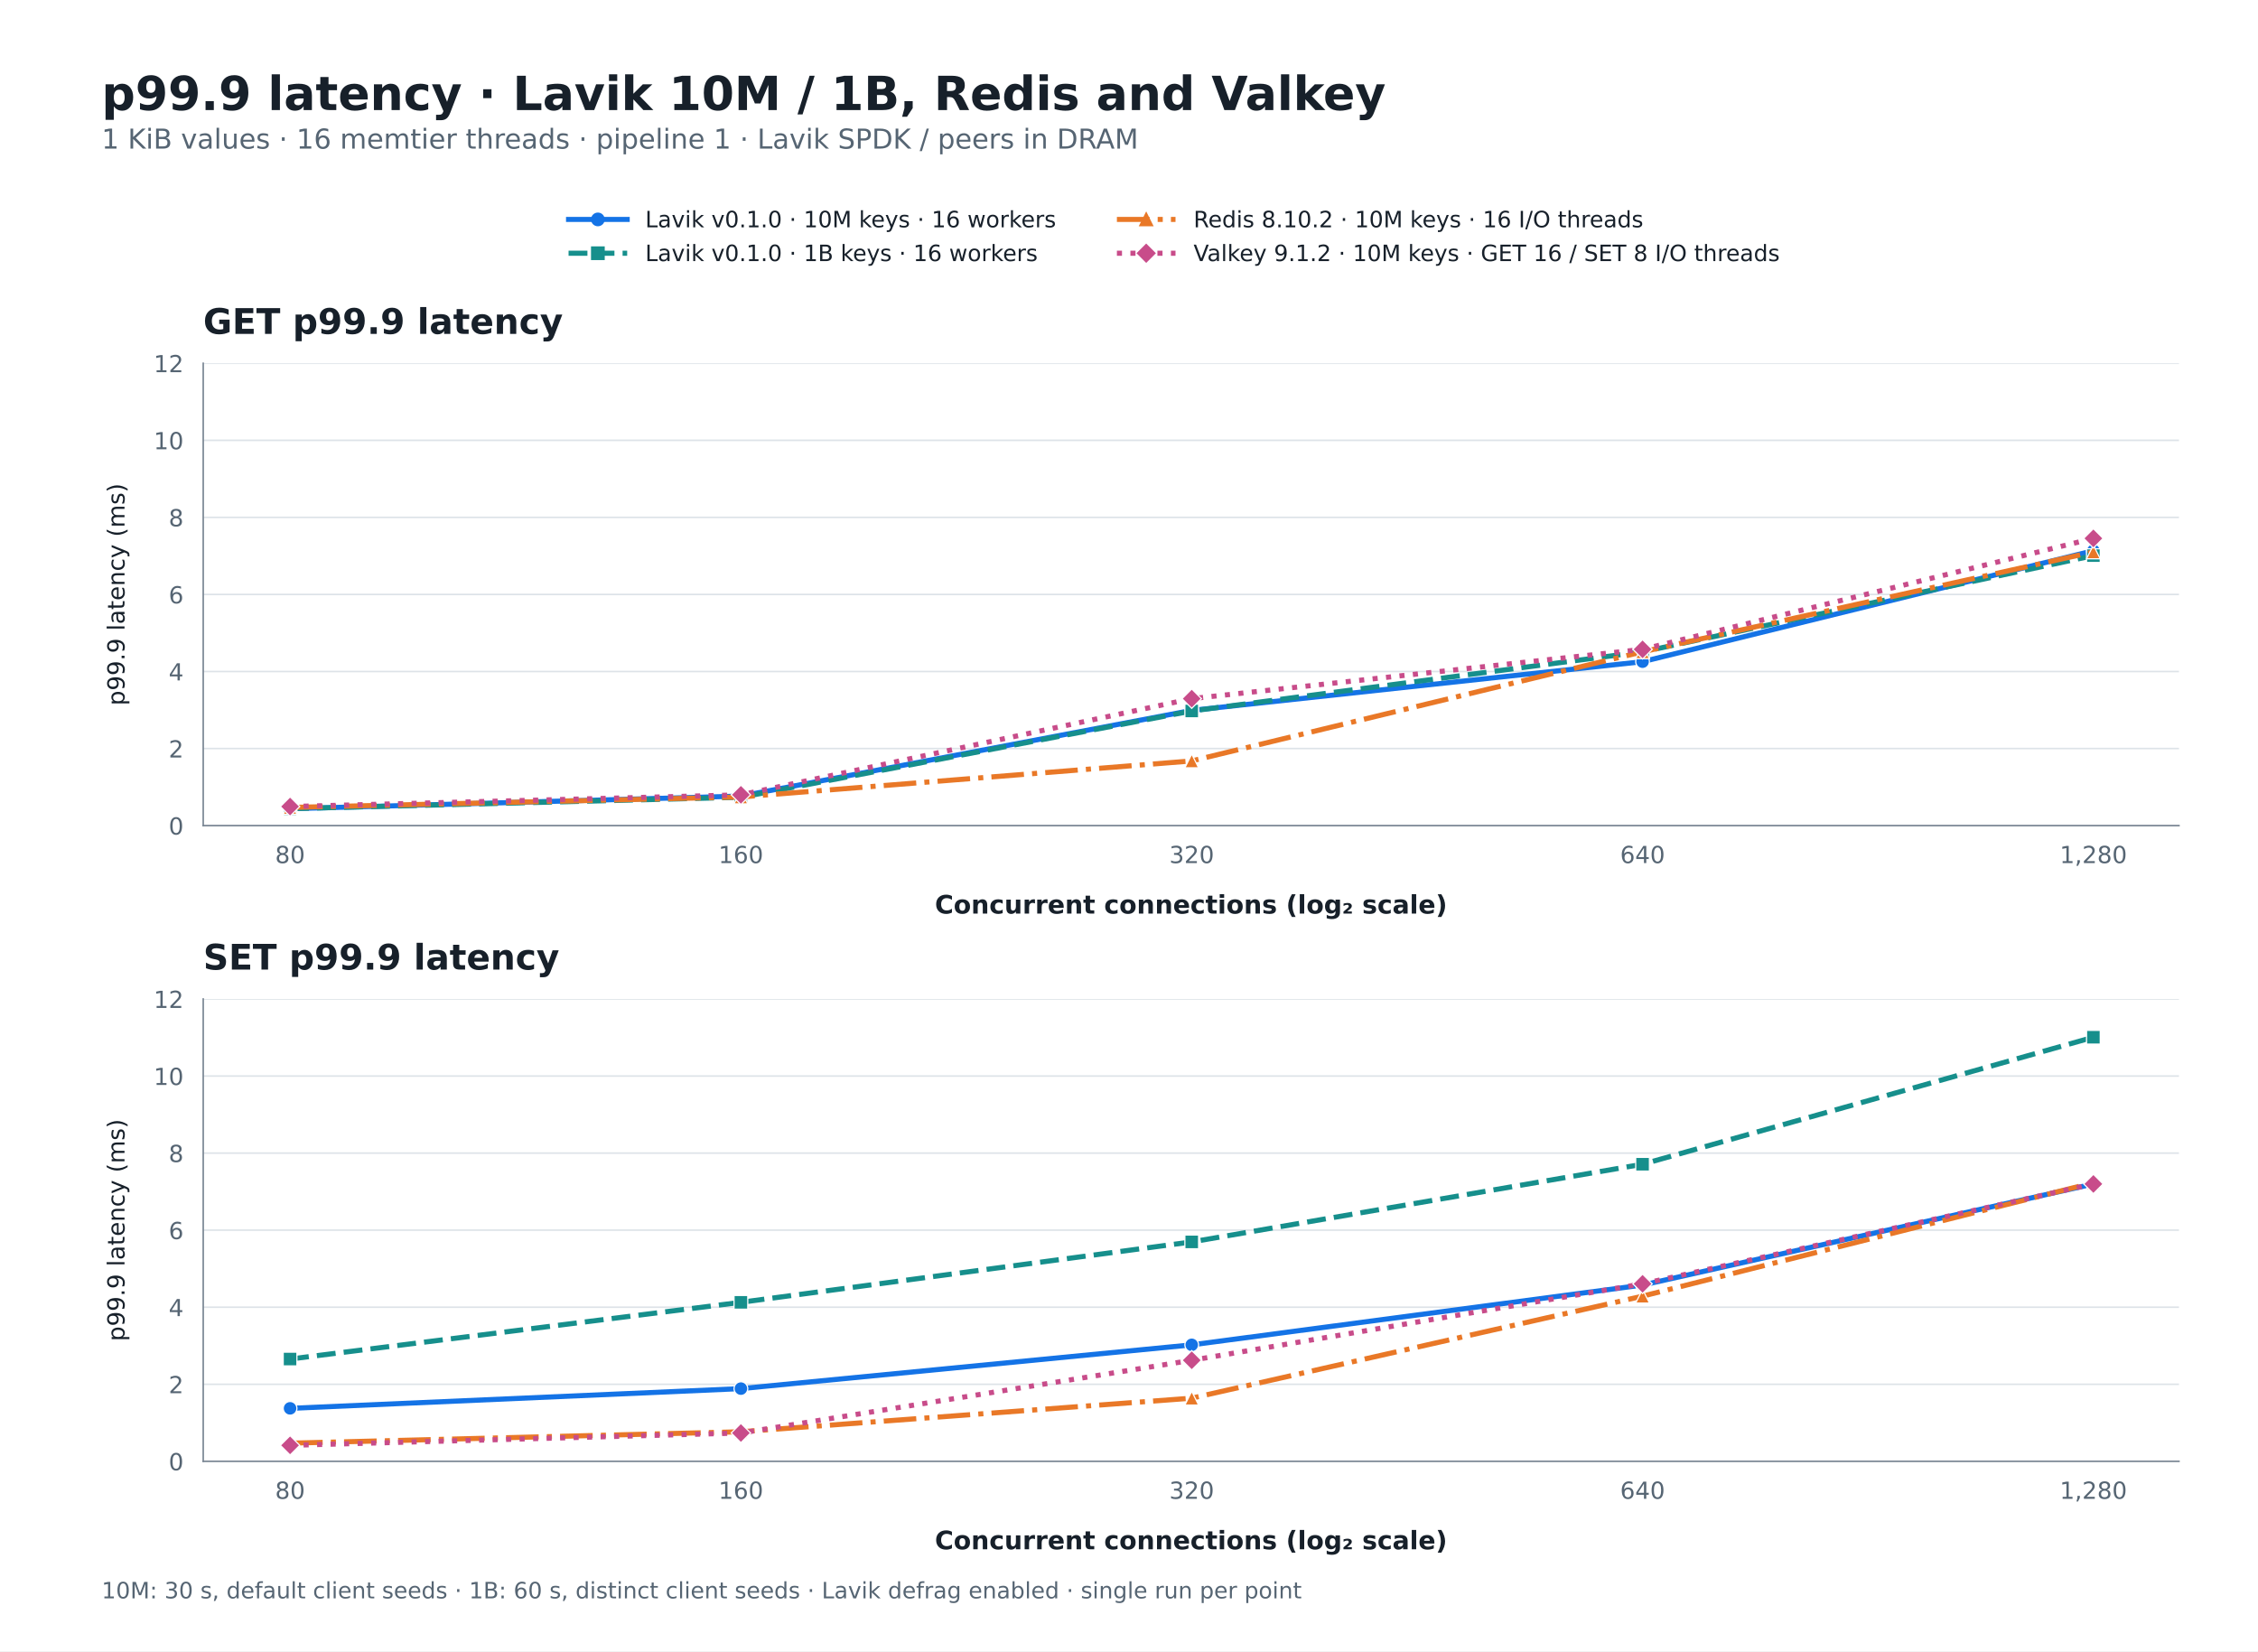
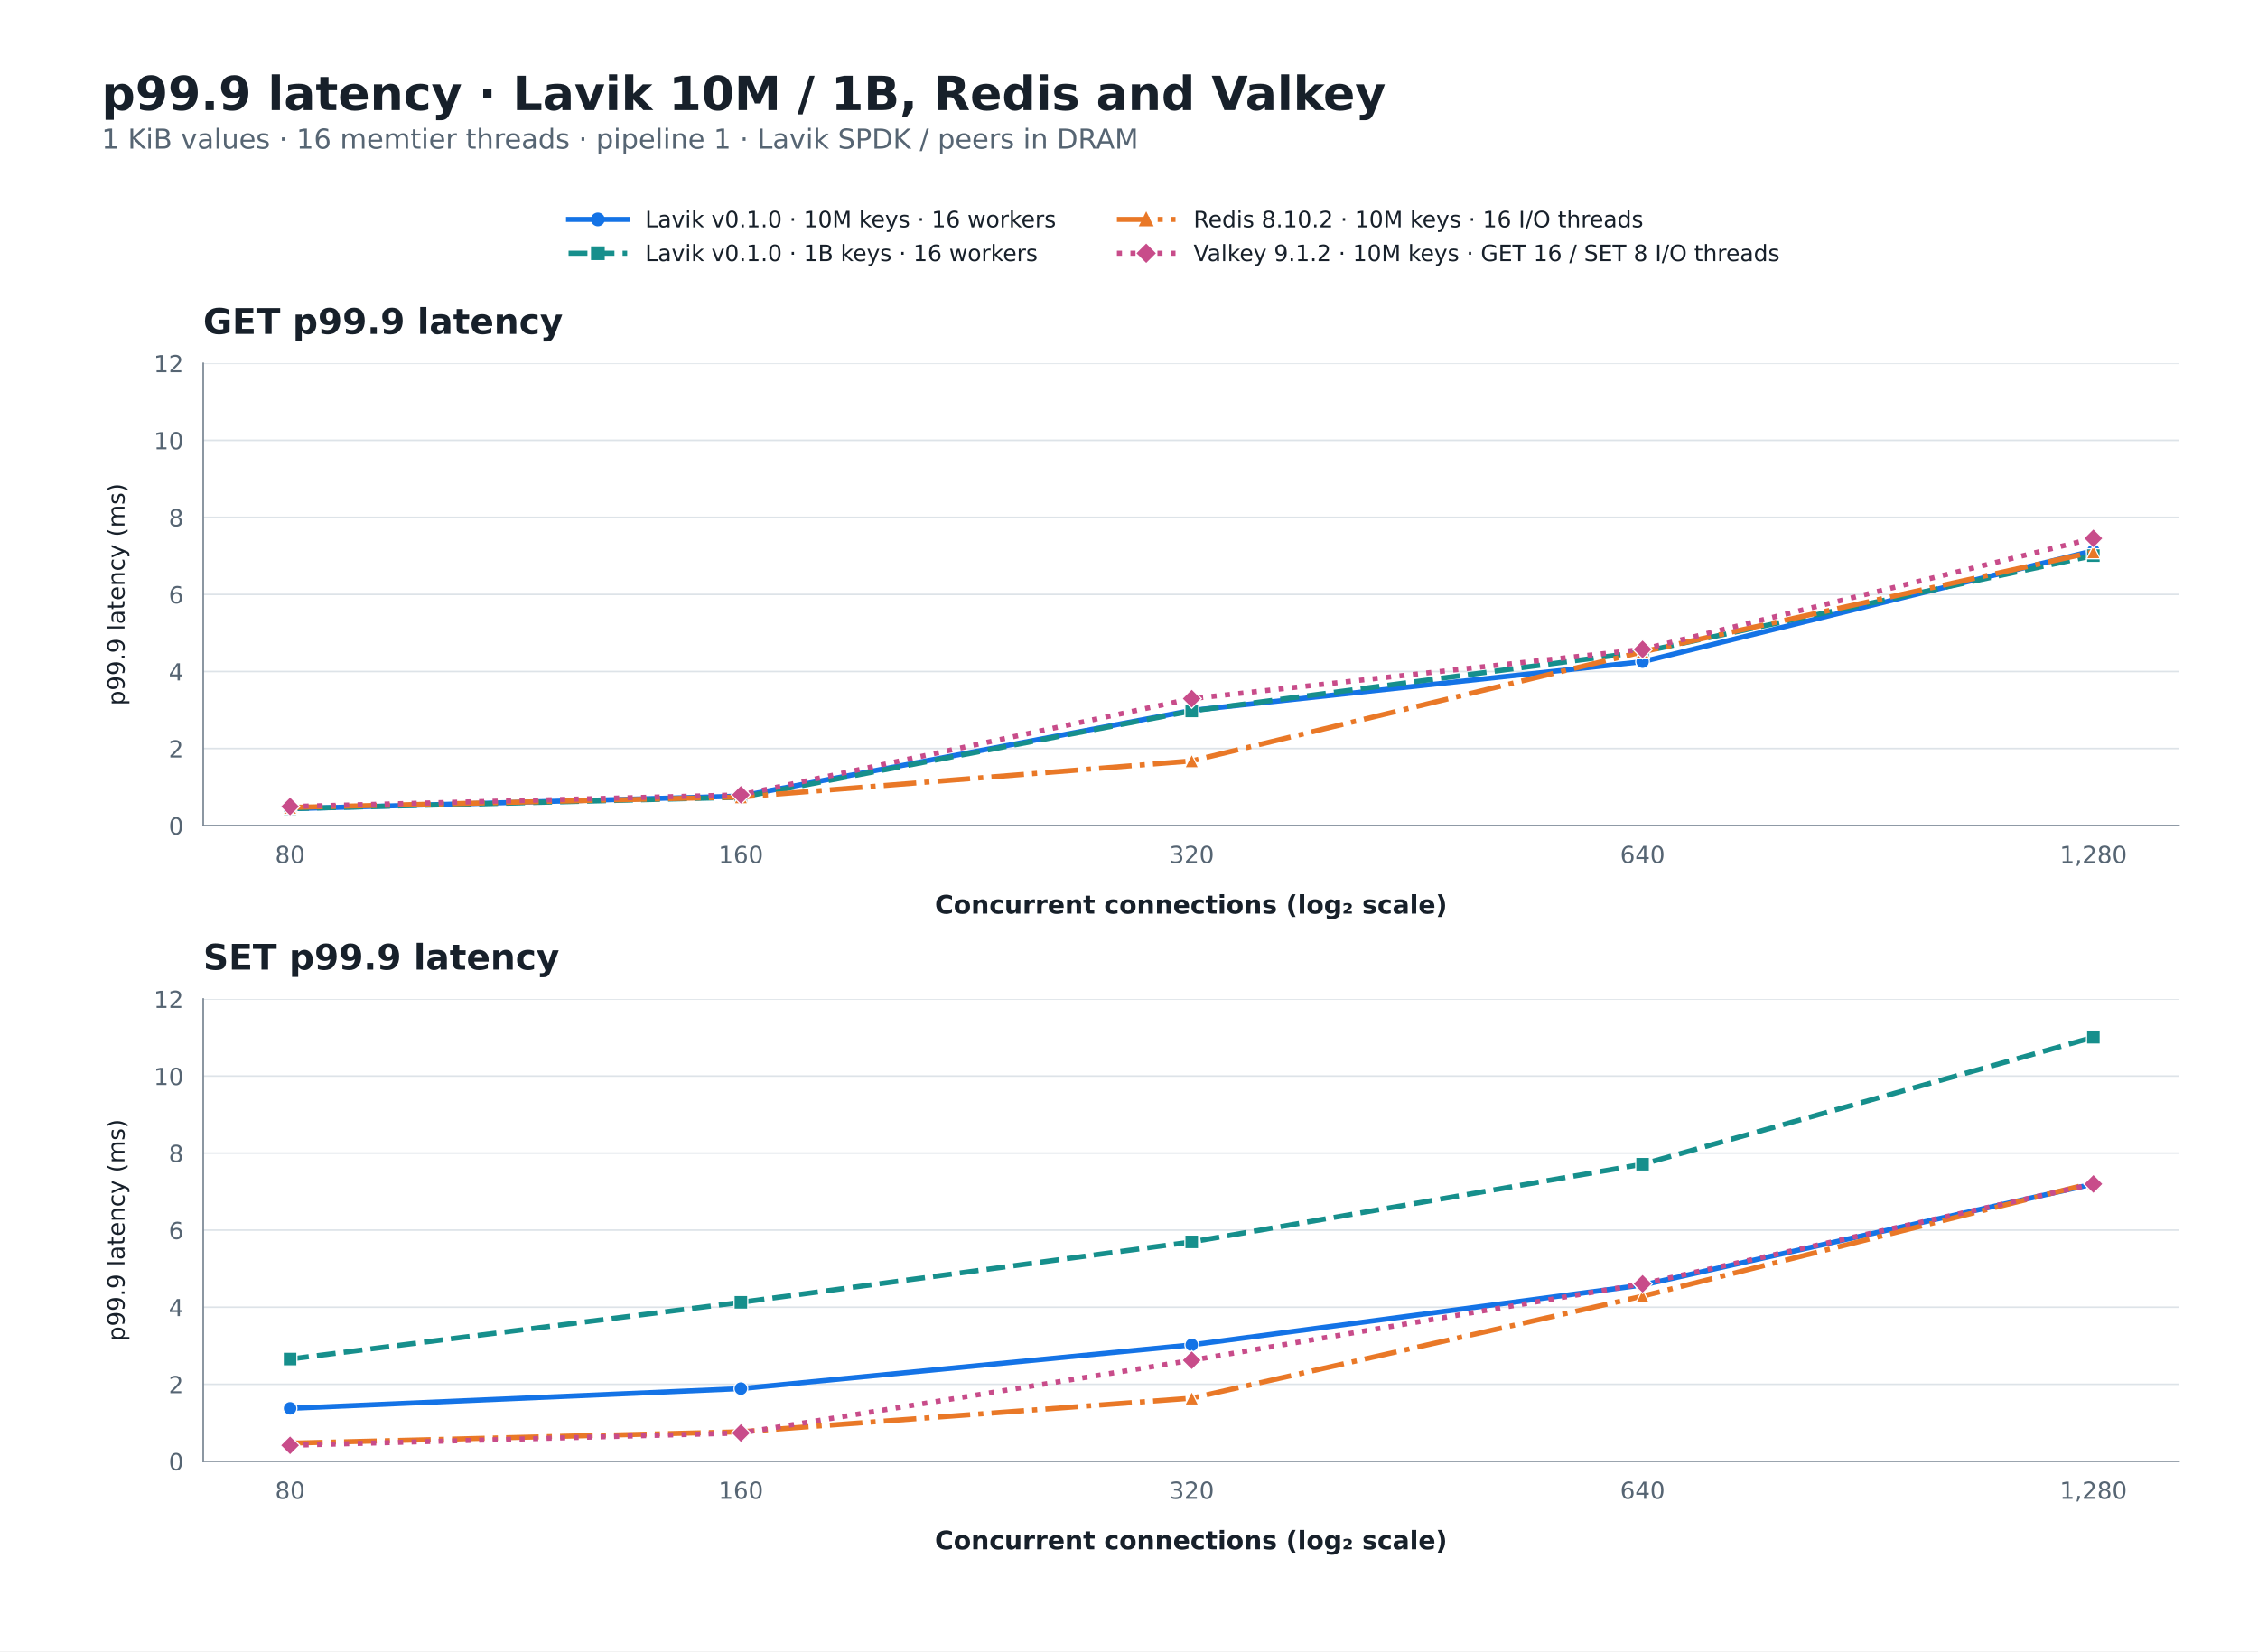
<svg xmlns="http://www.w3.org/2000/svg" xmlns:xlink="http://www.w3.org/1999/xlink" width="1152pt" height="842.4pt" viewBox="0 0 1152 842.4" version="1.1">
  <defs>
    <style type="text/css">*{stroke-linejoin: round; stroke-linecap: butt}</style>
  </defs>
  <g id="figure_1">
    <g id="patch_1">
      <path d="M 0 842.4 L 1152 842.4 L 1152 0 L 0 0 z " style="fill: #ffffff" />
    </g>
    <g id="axes_1">
      <g id="patch_2">
        <path d="M 103.68 421.2 L 1111.68 421.2 L 1111.68 185.328 L 103.68 185.328 z " style="fill: #ffffff" />
      </g>
      <g id="matplotlib.axis_1">
        <g id="xtick_1">
          <g id="line2d_1" />
          <g id="text_1">
            <text style="font-size: 12px; font-family: 'DejaVu Sans'; text-anchor: middle; fill: #566573" x="147.99" y="440.317" transform="rotate(-0 147.9898 440.3172)">80</text>
          </g>
        </g>
        <g id="xtick_2">
          <g id="line2d_2" />
          <g id="text_2">
            <text style="font-size: 12px; font-family: 'DejaVu Sans'; text-anchor: middle; fill: #566573" x="377.997" y="440.317" transform="rotate(-0 377.9971 440.3172)">160</text>
          </g>
        </g>
        <g id="xtick_3">
          <g id="line2d_3" />
          <g id="text_3">
            <text style="font-size: 12px; font-family: 'DejaVu Sans'; text-anchor: middle; fill: #566573" x="608.004" y="440.317" transform="rotate(-0 608.0044 440.3172)">320</text>
          </g>
        </g>
        <g id="xtick_4">
          <g id="line2d_4" />
          <g id="text_4">
            <text style="font-size: 12px; font-family: 'DejaVu Sans'; text-anchor: middle; fill: #566573" x="838.012" y="440.317" transform="rotate(-0 838.0117 440.3172)">640</text>
          </g>
        </g>
        <g id="xtick_5">
          <g id="line2d_5" />
          <g id="text_5">
            <text style="font-size: 12px; font-family: 'DejaVu Sans'; text-anchor: middle; fill: #566573" x="1068.019" y="440.317" transform="rotate(-0 1068.019 440.3172)">1,280</text>
          </g>
        </g>
        <g id="text_6">
          <text style="font-weight: 700; font-size: 13px; font-family: 'DejaVu Sans'; text-anchor: middle; fill: #17202a" x="607.68" y="466.078" transform="rotate(-0 607.68 466.078)">Concurrent connections (log₂ scale)</text>
        </g>
      </g>
      <g id="matplotlib.axis_2">
        <g id="ytick_1">
          <g id="line2d_6">
            <path d="M 103.68 421.2 L 1111.68 421.2 " clip-path="url(#pccae382f65)" style="fill: none; stroke: #dde3e8; stroke-width: 0.8; stroke-linecap: square" />
          </g>
          <g id="line2d_7" />
          <g id="text_7">
            <text style="font-size: 12px; font-family: 'DejaVu Sans'; text-anchor: end; fill: #566573" x="93.68" y="425.759" transform="rotate(-0 93.68 425.7586)">0</text>
          </g>
        </g>
        <g id="ytick_2">
          <g id="line2d_8">
            <path d="M 103.68 381.888 L 1111.68 381.888 " clip-path="url(#pccae382f65)" style="fill: none; stroke: #dde3e8; stroke-width: 0.8; stroke-linecap: square" />
          </g>
          <g id="line2d_9" />
          <g id="text_8">
            <text style="font-size: 12px; font-family: 'DejaVu Sans'; text-anchor: end; fill: #566573" x="93.68" y="386.447" transform="rotate(-0 93.68 386.4466)">2</text>
          </g>
        </g>
        <g id="ytick_3">
          <g id="line2d_10">
            <path d="M 103.68 342.576 L 1111.68 342.576 " clip-path="url(#pccae382f65)" style="fill: none; stroke: #dde3e8; stroke-width: 0.8; stroke-linecap: square" />
          </g>
          <g id="line2d_11" />
          <g id="text_9">
            <text style="font-size: 12px; font-family: 'DejaVu Sans'; text-anchor: end; fill: #566573" x="93.68" y="347.135" transform="rotate(-0 93.68 347.1346)">4</text>
          </g>
        </g>
        <g id="ytick_4">
          <g id="line2d_12">
            <path d="M 103.68 303.264 L 1111.68 303.264 " clip-path="url(#pccae382f65)" style="fill: none; stroke: #dde3e8; stroke-width: 0.8; stroke-linecap: square" />
          </g>
          <g id="line2d_13" />
          <g id="text_10">
            <text style="font-size: 12px; font-family: 'DejaVu Sans'; text-anchor: end; fill: #566573" x="93.68" y="307.823" transform="rotate(-0 93.68 307.8226)">6</text>
          </g>
        </g>
        <g id="ytick_5">
          <g id="line2d_14">
            <path d="M 103.68 263.952 L 1111.68 263.952 " clip-path="url(#pccae382f65)" style="fill: none; stroke: #dde3e8; stroke-width: 0.8; stroke-linecap: square" />
          </g>
          <g id="line2d_15" />
          <g id="text_11">
            <text style="font-size: 12px; font-family: 'DejaVu Sans'; text-anchor: end; fill: #566573" x="93.68" y="268.511" transform="rotate(-0 93.68 268.5106)">8</text>
          </g>
        </g>
        <g id="ytick_6">
          <g id="line2d_16">
            <path d="M 103.68 224.64 L 1111.68 224.64 " clip-path="url(#pccae382f65)" style="fill: none; stroke: #dde3e8; stroke-width: 0.8; stroke-linecap: square" />
          </g>
          <g id="line2d_17" />
          <g id="text_12">
            <text style="font-size: 12px; font-family: 'DejaVu Sans'; text-anchor: end; fill: #566573" x="93.68" y="229.199" transform="rotate(-0 93.68 229.1986)">10</text>
          </g>
        </g>
        <g id="ytick_7">
          <g id="line2d_18">
            <path d="M 103.68 185.328 L 1111.68 185.328 " clip-path="url(#pccae382f65)" style="fill: none; stroke: #dde3e8; stroke-width: 0.8; stroke-linecap: square" />
          </g>
          <g id="line2d_19" />
          <g id="text_13">
            <text style="font-size: 12px; font-family: 'DejaVu Sans'; text-anchor: end; fill: #566573" x="93.68" y="189.887" transform="rotate(-0 93.68 189.8866)">12</text>
          </g>
        </g>
        <g id="text_14">
          <text style="font-size: 12px; font-family: 'DejaVu Sans'; text-anchor: middle; fill: #17202a" x="63.527" y="303.264" transform="rotate(-90 63.52719 303.264)">p99.9 latency (ms)</text>
        </g>
      </g>
      <g id="line2d_20">
        <path d="M 147.99 412.571 L 377.997 406.124 L 608.004 362.409 L 838.012 337.564 L 1068.019 280.954 " clip-path="url(#pccae382f65)" style="fill: none; stroke: #1473e6; stroke-width: 2.6; stroke-linecap: square" />
        <defs>
          <path id="m9071e98e31" d="M 0 3.5 C 0.928 3.5 1.819 3.131 2.475 2.475 C 3.131 1.819 3.5 0.928 3.5 0 C 3.5 -0.928 3.131 -1.819 2.475 -2.475 C 1.819 -3.131 0.928 -3.5 0 -3.5 C -0.928 -3.5 -1.819 -3.131 -2.475 -2.475 C -3.131 -1.819 -3.5 -0.928 -3.5 0 C -3.5 0.928 -3.131 1.819 -2.475 2.475 C -1.819 3.131 -0.928 3.5 0 3.5 z " style="stroke: #ffffff; stroke-width: 0.6" />
        </defs>
        <g clip-path="url(#pccae382f65)">
          <use xlink:href="#m9071e98e31" x="147.99" y="412.571" style="fill: #1473e6; stroke: #ffffff; stroke-width: 0.6" />
          <use xlink:href="#m9071e98e31" x="377.997" y="406.124" style="fill: #1473e6; stroke: #ffffff; stroke-width: 0.6" />
          <use xlink:href="#m9071e98e31" x="608.004" y="362.409" style="fill: #1473e6; stroke: #ffffff; stroke-width: 0.6" />
          <use xlink:href="#m9071e98e31" x="838.012" y="337.564" style="fill: #1473e6; stroke: #ffffff; stroke-width: 0.6" />
          <use xlink:href="#m9071e98e31" x="1068.019" y="280.954" style="fill: #1473e6; stroke: #ffffff; stroke-width: 0.6" />
        </g>
      </g>
      <g id="line2d_21">
        <path d="M 147.99 412.571 L 377.997 406.753 L 608.004 362.723 L 838.012 332.532 L 1068.019 283.47 " clip-path="url(#pccae382f65)" style="fill: none; stroke-dasharray: 9.62,4.16; stroke-dashoffset: 0; stroke: #168f8c; stroke-width: 2.6" />
        <defs>
          <path id="me7b731afa3" d="M -3.5 3.5 L 3.5 3.5 L 3.5 -3.5 L -3.5 -3.5 z " style="stroke: #ffffff; stroke-width: 0.6; stroke-linejoin: miter" />
        </defs>
        <g clip-path="url(#pccae382f65)">
          <use xlink:href="#me7b731afa3" x="147.99" y="412.571" style="fill: #168f8c; stroke: #ffffff; stroke-width: 0.6; stroke-linejoin: miter" />
          <use xlink:href="#me7b731afa3" x="377.997" y="406.753" style="fill: #168f8c; stroke: #ffffff; stroke-width: 0.6; stroke-linejoin: miter" />
          <use xlink:href="#me7b731afa3" x="608.004" y="362.723" style="fill: #168f8c; stroke: #ffffff; stroke-width: 0.6; stroke-linejoin: miter" />
          <use xlink:href="#me7b731afa3" x="838.012" y="332.532" style="fill: #168f8c; stroke: #ffffff; stroke-width: 0.6; stroke-linejoin: miter" />
          <use xlink:href="#me7b731afa3" x="1068.019" y="283.47" style="fill: #168f8c; stroke: #ffffff; stroke-width: 0.6; stroke-linejoin: miter" />
        </g>
      </g>
      <g id="line2d_22">
        <path d="M 147.99 411.942 L 377.997 406.596 L 608.004 388.198 L 838.012 332.532 L 1068.019 281.583 " clip-path="url(#pccae382f65)" style="fill: none; stroke-dasharray: 16.64,4.16,2.6,4.16; stroke-dashoffset: 0; stroke: #e97827; stroke-width: 2.6" />
        <defs>
          <path id="m4a1f04a065" d="M 0 -3.5 L -3.5 3.5 L 3.5 3.5 z " style="stroke: #ffffff; stroke-width: 0.6; stroke-linejoin: miter" />
        </defs>
        <g clip-path="url(#pccae382f65)">
          <use xlink:href="#m4a1f04a065" x="147.99" y="411.942" style="fill: #e97827; stroke: #ffffff; stroke-width: 0.6; stroke-linejoin: miter" />
          <use xlink:href="#m4a1f04a065" x="377.997" y="406.596" style="fill: #e97827; stroke: #ffffff; stroke-width: 0.6; stroke-linejoin: miter" />
          <use xlink:href="#m4a1f04a065" x="608.004" y="388.198" style="fill: #e97827; stroke: #ffffff; stroke-width: 0.6; stroke-linejoin: miter" />
          <use xlink:href="#m4a1f04a065" x="838.012" y="332.532" style="fill: #e97827; stroke: #ffffff; stroke-width: 0.6; stroke-linejoin: miter" />
          <use xlink:href="#m4a1f04a065" x="1068.019" y="281.583" style="fill: #e97827; stroke: #ffffff; stroke-width: 0.6; stroke-linejoin: miter" />
        </g>
      </g>
      <g id="line2d_23">
        <path d="M 147.99 411.47 L 377.997 405.495 L 608.004 356.433 L 838.012 331.274 L 1068.019 274.665 " clip-path="url(#pccae382f65)" style="fill: none; stroke-dasharray: 2.6,4.29; stroke-dashoffset: 0; stroke: #c84c8a; stroke-width: 2.6" />
        <defs>
          <path id="m238d5151bf" d="M -0 4.95 L 4.95 0 L 0 -4.95 L -4.95 -0 z " style="stroke: #ffffff; stroke-width: 0.6; stroke-linejoin: miter" />
        </defs>
        <g clip-path="url(#pccae382f65)">
          <use xlink:href="#m238d5151bf" x="147.99" y="411.47" style="fill: #c84c8a; stroke: #ffffff; stroke-width: 0.6; stroke-linejoin: miter" />
          <use xlink:href="#m238d5151bf" x="377.997" y="405.495" style="fill: #c84c8a; stroke: #ffffff; stroke-width: 0.6; stroke-linejoin: miter" />
          <use xlink:href="#m238d5151bf" x="608.004" y="356.433" style="fill: #c84c8a; stroke: #ffffff; stroke-width: 0.6; stroke-linejoin: miter" />
          <use xlink:href="#m238d5151bf" x="838.012" y="331.274" style="fill: #c84c8a; stroke: #ffffff; stroke-width: 0.6; stroke-linejoin: miter" />
          <use xlink:href="#m238d5151bf" x="1068.019" y="274.665" style="fill: #c84c8a; stroke: #ffffff; stroke-width: 0.6; stroke-linejoin: miter" />
        </g>
      </g>
      <g id="patch_3">
        <path d="M 103.68 421.2 L 103.68 185.328 " style="fill: none; stroke: #7b8794; stroke-width: 0.8; stroke-linejoin: miter; stroke-linecap: square" />
      </g>
      <g id="patch_4">
        <path d="M 103.68 421.2 L 1111.68 421.2 " style="fill: none; stroke: #7b8794; stroke-width: 0.8; stroke-linejoin: miter; stroke-linecap: square" />
      </g>
      <g id="text_15">
        <text style="font-weight: 700; font-size: 18px; font-family: 'DejaVu Sans'; text-anchor: start; fill: #17202a" x="103.68" y="170.328" transform="rotate(-0 103.68 170.328)">GET p99.9 latency</text>
      </g>
    </g>
    <g id="axes_2">
      <g id="patch_5">
        <path d="M 103.68 745.524 L 1111.68 745.524 L 1111.68 509.652 L 103.68 509.652 z " style="fill: #ffffff" />
      </g>
      <g id="matplotlib.axis_3">
        <g id="xtick_6">
          <g id="line2d_24" />
          <g id="text_16">
            <text style="font-size: 12px; font-family: 'DejaVu Sans'; text-anchor: middle; fill: #566573" x="147.99" y="764.641" transform="rotate(-0 147.9898 764.6412)">80</text>
          </g>
        </g>
        <g id="xtick_7">
          <g id="line2d_25" />
          <g id="text_17">
            <text style="font-size: 12px; font-family: 'DejaVu Sans'; text-anchor: middle; fill: #566573" x="377.997" y="764.641" transform="rotate(-0 377.9971 764.6412)">160</text>
          </g>
        </g>
        <g id="xtick_8">
          <g id="line2d_26" />
          <g id="text_18">
            <text style="font-size: 12px; font-family: 'DejaVu Sans'; text-anchor: middle; fill: #566573" x="608.004" y="764.641" transform="rotate(-0 608.0044 764.6412)">320</text>
          </g>
        </g>
        <g id="xtick_9">
          <g id="line2d_27" />
          <g id="text_19">
            <text style="font-size: 12px; font-family: 'DejaVu Sans'; text-anchor: middle; fill: #566573" x="838.012" y="764.641" transform="rotate(-0 838.0117 764.6412)">640</text>
          </g>
        </g>
        <g id="xtick_10">
          <g id="line2d_28" />
          <g id="text_20">
            <text style="font-size: 12px; font-family: 'DejaVu Sans'; text-anchor: middle; fill: #566573" x="1068.019" y="764.641" transform="rotate(-0 1068.019 764.6412)">1,280</text>
          </g>
        </g>
        <g id="text_21">
          <text style="font-weight: 700; font-size: 13px; font-family: 'DejaVu Sans'; text-anchor: middle; fill: #17202a" x="607.68" y="790.402" transform="rotate(-0 607.68 790.402)">Concurrent connections (log₂ scale)</text>
        </g>
      </g>
      <g id="matplotlib.axis_4">
        <g id="ytick_8">
          <g id="line2d_29">
            <path d="M 103.68 745.524 L 1111.68 745.524 " clip-path="url(#p30a1dced56)" style="fill: none; stroke: #dde3e8; stroke-width: 0.8; stroke-linecap: square" />
          </g>
          <g id="line2d_30" />
          <g id="text_22">
            <text style="font-size: 12px; font-family: 'DejaVu Sans'; text-anchor: end; fill: #566573" x="93.68" y="750.083" transform="rotate(-0 93.68 750.0826)">0</text>
          </g>
        </g>
        <g id="ytick_9">
          <g id="line2d_31">
            <path d="M 103.68 706.212 L 1111.68 706.212 " clip-path="url(#p30a1dced56)" style="fill: none; stroke: #dde3e8; stroke-width: 0.8; stroke-linecap: square" />
          </g>
          <g id="line2d_32" />
          <g id="text_23">
            <text style="font-size: 12px; font-family: 'DejaVu Sans'; text-anchor: end; fill: #566573" x="93.68" y="710.771" transform="rotate(-0 93.68 710.7706)">2</text>
          </g>
        </g>
        <g id="ytick_10">
          <g id="line2d_33">
            <path d="M 103.68 666.9 L 1111.68 666.9 " clip-path="url(#p30a1dced56)" style="fill: none; stroke: #dde3e8; stroke-width: 0.8; stroke-linecap: square" />
          </g>
          <g id="line2d_34" />
          <g id="text_24">
            <text style="font-size: 12px; font-family: 'DejaVu Sans'; text-anchor: end; fill: #566573" x="93.68" y="671.459" transform="rotate(-0 93.68 671.4586)">4</text>
          </g>
        </g>
        <g id="ytick_11">
          <g id="line2d_35">
            <path d="M 103.68 627.588 L 1111.68 627.588 " clip-path="url(#p30a1dced56)" style="fill: none; stroke: #dde3e8; stroke-width: 0.8; stroke-linecap: square" />
          </g>
          <g id="line2d_36" />
          <g id="text_25">
            <text style="font-size: 12px; font-family: 'DejaVu Sans'; text-anchor: end; fill: #566573" x="93.68" y="632.147" transform="rotate(-0 93.68 632.1466)">6</text>
          </g>
        </g>
        <g id="ytick_12">
          <g id="line2d_37">
            <path d="M 103.68 588.276 L 1111.68 588.276 " clip-path="url(#p30a1dced56)" style="fill: none; stroke: #dde3e8; stroke-width: 0.8; stroke-linecap: square" />
          </g>
          <g id="line2d_38" />
          <g id="text_26">
            <text style="font-size: 12px; font-family: 'DejaVu Sans'; text-anchor: end; fill: #566573" x="93.68" y="592.835" transform="rotate(-0 93.68 592.8346)">8</text>
          </g>
        </g>
        <g id="ytick_13">
          <g id="line2d_39">
            <path d="M 103.68 548.964 L 1111.68 548.964 " clip-path="url(#p30a1dced56)" style="fill: none; stroke: #dde3e8; stroke-width: 0.8; stroke-linecap: square" />
          </g>
          <g id="line2d_40" />
          <g id="text_27">
            <text style="font-size: 12px; font-family: 'DejaVu Sans'; text-anchor: end; fill: #566573" x="93.68" y="553.523" transform="rotate(-0 93.68 553.5226)">10</text>
          </g>
        </g>
        <g id="ytick_14">
          <g id="line2d_41">
            <path d="M 103.68 509.652 L 1111.68 509.652 " clip-path="url(#p30a1dced56)" style="fill: none; stroke: #dde3e8; stroke-width: 0.8; stroke-linecap: square" />
          </g>
          <g id="line2d_42" />
          <g id="text_28">
            <text style="font-size: 12px; font-family: 'DejaVu Sans'; text-anchor: end; fill: #566573" x="93.68" y="514.211" transform="rotate(-0 93.68 514.2106)">12</text>
          </g>
        </g>
        <g id="text_29">
          <text style="font-size: 12px; font-family: 'DejaVu Sans'; text-anchor: middle; fill: #17202a" x="63.527" y="627.588" transform="rotate(-90 63.52719 627.588)">p99.9 latency (ms)</text>
        </g>
      </g>
      <g id="line2d_43">
        <path d="M 147.99 718.497 L 377.997 708.433 L 608.004 686.104 L 838.012 655.598 L 1068.019 604.02 " clip-path="url(#p30a1dced56)" style="fill: none; stroke: #1473e6; stroke-width: 2.6; stroke-linecap: square" />
        <g clip-path="url(#p30a1dced56)">
          <use xlink:href="#m9071e98e31" x="147.99" y="718.497" style="fill: #1473e6; stroke: #ffffff; stroke-width: 0.6" />
          <use xlink:href="#m9071e98e31" x="377.997" y="708.433" style="fill: #1473e6; stroke: #ffffff; stroke-width: 0.6" />
          <use xlink:href="#m9071e98e31" x="608.004" y="686.104" style="fill: #1473e6; stroke: #ffffff; stroke-width: 0.6" />
          <use xlink:href="#m9071e98e31" x="838.012" y="655.598" style="fill: #1473e6; stroke: #ffffff; stroke-width: 0.6" />
          <use xlink:href="#m9071e98e31" x="1068.019" y="604.02" style="fill: #1473e6; stroke: #ffffff; stroke-width: 0.6" />
        </g>
      </g>
      <g id="line2d_44">
        <path d="M 147.99 693.337 L 377.997 664.404 L 608.004 633.583 L 838.012 593.957 L 1068.019 529.17 " clip-path="url(#p30a1dced56)" style="fill: none; stroke-dasharray: 9.62,4.16; stroke-dashoffset: 0; stroke: #168f8c; stroke-width: 2.6" />
        <g clip-path="url(#p30a1dced56)">
          <use xlink:href="#me7b731afa3" x="147.99" y="693.337" style="fill: #168f8c; stroke: #ffffff; stroke-width: 0.6; stroke-linejoin: miter" />
          <use xlink:href="#me7b731afa3" x="377.997" y="664.404" style="fill: #168f8c; stroke: #ffffff; stroke-width: 0.6; stroke-linejoin: miter" />
          <use xlink:href="#me7b731afa3" x="608.004" y="633.583" style="fill: #168f8c; stroke: #ffffff; stroke-width: 0.6; stroke-linejoin: miter" />
          <use xlink:href="#me7b731afa3" x="838.012" y="593.957" style="fill: #168f8c; stroke: #ffffff; stroke-width: 0.6; stroke-linejoin: miter" />
          <use xlink:href="#me7b731afa3" x="1068.019" y="529.17" style="fill: #168f8c; stroke: #ffffff; stroke-width: 0.6; stroke-linejoin: miter" />
        </g>
      </g>
      <g id="line2d_45">
        <path d="M 147.99 736.266 L 377.997 730.448 L 608.004 713.308 L 838.012 661.259 L 1068.019 603.391 " clip-path="url(#p30a1dced56)" style="fill: none; stroke-dasharray: 16.64,4.16,2.6,4.16; stroke-dashoffset: 0; stroke: #e97827; stroke-width: 2.6" />
        <g clip-path="url(#p30a1dced56)">
          <use xlink:href="#m4a1f04a065" x="147.99" y="736.266" style="fill: #e97827; stroke: #ffffff; stroke-width: 0.6; stroke-linejoin: miter" />
          <use xlink:href="#m4a1f04a065" x="377.997" y="730.448" style="fill: #e97827; stroke: #ffffff; stroke-width: 0.6; stroke-linejoin: miter" />
          <use xlink:href="#m4a1f04a065" x="608.004" y="713.308" style="fill: #e97827; stroke: #ffffff; stroke-width: 0.6; stroke-linejoin: miter" />
          <use xlink:href="#m4a1f04a065" x="838.012" y="661.259" style="fill: #e97827; stroke: #ffffff; stroke-width: 0.6; stroke-linejoin: miter" />
          <use xlink:href="#m4a1f04a065" x="1068.019" y="603.391" style="fill: #e97827; stroke: #ffffff; stroke-width: 0.6; stroke-linejoin: miter" />
        </g>
      </g>
      <g id="line2d_46">
        <path d="M 147.99 737.367 L 377.997 731.077 L 608.004 693.966 L 838.012 654.969 L 1068.019 604.02 " clip-path="url(#p30a1dced56)" style="fill: none; stroke-dasharray: 2.6,4.29; stroke-dashoffset: 0; stroke: #c84c8a; stroke-width: 2.6" />
        <g clip-path="url(#p30a1dced56)">
          <use xlink:href="#m238d5151bf" x="147.99" y="737.367" style="fill: #c84c8a; stroke: #ffffff; stroke-width: 0.6; stroke-linejoin: miter" />
          <use xlink:href="#m238d5151bf" x="377.997" y="731.077" style="fill: #c84c8a; stroke: #ffffff; stroke-width: 0.6; stroke-linejoin: miter" />
          <use xlink:href="#m238d5151bf" x="608.004" y="693.966" style="fill: #c84c8a; stroke: #ffffff; stroke-width: 0.6; stroke-linejoin: miter" />
          <use xlink:href="#m238d5151bf" x="838.012" y="654.969" style="fill: #c84c8a; stroke: #ffffff; stroke-width: 0.6; stroke-linejoin: miter" />
          <use xlink:href="#m238d5151bf" x="1068.019" y="604.02" style="fill: #c84c8a; stroke: #ffffff; stroke-width: 0.6; stroke-linejoin: miter" />
        </g>
      </g>
      <g id="patch_6">
        <path d="M 103.68 745.524 L 103.68 509.652 " style="fill: none; stroke: #7b8794; stroke-width: 0.8; stroke-linejoin: miter; stroke-linecap: square" />
      </g>
      <g id="patch_7">
        <path d="M 103.68 745.524 L 1111.68 745.524 " style="fill: none; stroke: #7b8794; stroke-width: 0.8; stroke-linejoin: miter; stroke-linecap: square" />
      </g>
      <g id="text_30">
        <text style="font-weight: 700; font-size: 18px; font-family: 'DejaVu Sans'; text-anchor: start; fill: #17202a" x="103.68" y="494.652" transform="rotate(-0 103.68 494.652)">SET p99.9 latency</text>
      </g>
    </g>
    <g id="text_31">
      <text style="font-weight: 700; font-size: 24px; font-family: 'DejaVu Sans'; text-anchor: start; fill: #17202a" x="51.84" y="56.144" transform="rotate(-0 51.84 56.14425)">p99.9 latency · Lavik 10M / 1B, Redis and Valkey</text>
    </g>
    <g id="text_32">
      <text style="font-size: 14px; font-family: 'DejaVu Sans'; text-anchor: start; fill: #566573" x="51.84" y="75.816" transform="rotate(-0 51.84 75.816)">1 KiB values · 16 memtier threads · pipeline 1 · Lavik SPDK / peers in DRAM</text>
-     </g>
-     <g id="text_33">
-       <text style="font-size: 11.5px; font-family: 'DejaVu Sans'; text-anchor: start; fill: #566573" x="51.84" y="815.443" transform="rotate(-0 51.84 815.4432)">10M: 30 s, default client seeds · 1B: 60 s, distinct client seeds · Lavik defrag enabled · single run per point</text>
    </g>
    <g id="legend_1">
      <g id="line2d_47">
        <path d="M 290.075 111.939 L 305.025 111.939 L 319.975 111.939 " style="fill: none; stroke: #1473e6; stroke-width: 2.6; stroke-linecap: square" />
        <defs>
          <path id="m189f85f741" d="M 0 3 C 0.796 3 1.559 2.684 2.121 2.121 C 2.684 1.559 3 0.796 3 0 C 3 -0.796 2.684 -1.559 2.121 -2.121 C 1.559 -2.684 0.796 -3 0 -3 C -0.796 -3 -1.559 -2.684 -2.121 -2.121 C -2.684 -1.559 -3 -0.796 -3 0 C -3 0.796 -2.684 1.559 -2.121 2.121 C -1.559 2.684 -0.796 3 0 3 z " style="stroke: #1473e6" />
        </defs>
        <g>
          <use xlink:href="#m189f85f741" x="305.025" y="111.939" style="fill: #1473e6; stroke: #1473e6" />
        </g>
      </g>
      <g id="text_34">
        <text style="font-size: 11.5px; font-family: 'DejaVu Sans'; text-anchor: start; fill: #17202a" x="329.175" y="115.964" transform="rotate(-0 329.1754 115.9642)">Lavik v0.1.0 · 10M keys · 16 workers</text>
      </g>
      <g id="line2d_48">
        <path d="M 290.075 129.19 L 305.025 129.19 L 319.975 129.19 " style="fill: none; stroke-dasharray: 9.62,4.16; stroke-dashoffset: 0; stroke: #168f8c; stroke-width: 2.6" />
        <defs>
          <path id="m1875cc7791" d="M -3 3 L 3 3 L 3 -3 L -3 -3 z " style="stroke: #168f8c; stroke-linejoin: miter" />
        </defs>
        <g>
          <use xlink:href="#m1875cc7791" x="305.025" y="129.19" style="fill: #168f8c; stroke: #168f8c; stroke-linejoin: miter" />
        </g>
      </g>
      <g id="text_35">
        <text style="font-size: 11.5px; font-family: 'DejaVu Sans'; text-anchor: start; fill: #17202a" x="329.175" y="133.215" transform="rotate(-0 329.1754 133.2151)">Lavik v0.1.0 · 1B keys · 16 workers</text>
      </g>
      <g id="line2d_49">
        <path d="M 569.827 111.939 L 584.777 111.939 L 599.727 111.939 " style="fill: none; stroke-dasharray: 16.64,4.16,2.6,4.16; stroke-dashoffset: 0; stroke: #e97827; stroke-width: 2.6" />
        <defs>
          <path id="m845510bbec" d="M 0 -3 L -3 3 L 3 3 z " style="stroke: #e97827; stroke-linejoin: miter" />
        </defs>
        <g>
          <use xlink:href="#m845510bbec" x="584.777" y="111.939" style="fill: #e97827; stroke: #e97827; stroke-linejoin: miter" />
        </g>
      </g>
      <g id="text_36">
        <text style="font-size: 11.5px; font-family: 'DejaVu Sans'; text-anchor: start; fill: #17202a" x="608.927" y="115.964" transform="rotate(-0 608.9273 115.9642)">Redis 8.10.2 · 10M keys · 16 I/O threads</text>
      </g>
      <g id="line2d_50">
        <path d="M 569.827 129.19 L 584.777 129.19 L 599.727 129.19 " style="fill: none; stroke-dasharray: 2.6,4.29; stroke-dashoffset: 0; stroke: #c84c8a; stroke-width: 2.6" />
        <defs>
          <path id="mef9c14cad4" d="M -0 4.243 L 4.243 0 L 0 -4.243 L -4.243 -0 z " style="stroke: #c84c8a; stroke-linejoin: miter" />
        </defs>
        <g>
          <use xlink:href="#mef9c14cad4" x="584.777" y="129.19" style="fill: #c84c8a; stroke: #c84c8a; stroke-linejoin: miter" />
        </g>
      </g>
      <g id="text_37">
        <text style="font-size: 11.5px; font-family: 'DejaVu Sans'; text-anchor: start; fill: #17202a" x="608.927" y="133.215" transform="rotate(-0 608.9273 133.2151)">Valkey 9.1.2 · 10M keys · GET 16 / SET 8 I/O threads</text>
      </g>
    </g>
  </g>
  <defs>
    <clipPath id="pccae382f65">
      <rect x="103.68" y="185.328" width="1008" height="235.872" />
    </clipPath>
    <clipPath id="p30a1dced56">
      <rect x="103.68" y="509.652" width="1008" height="235.872" />
    </clipPath>
  </defs>
</svg>
